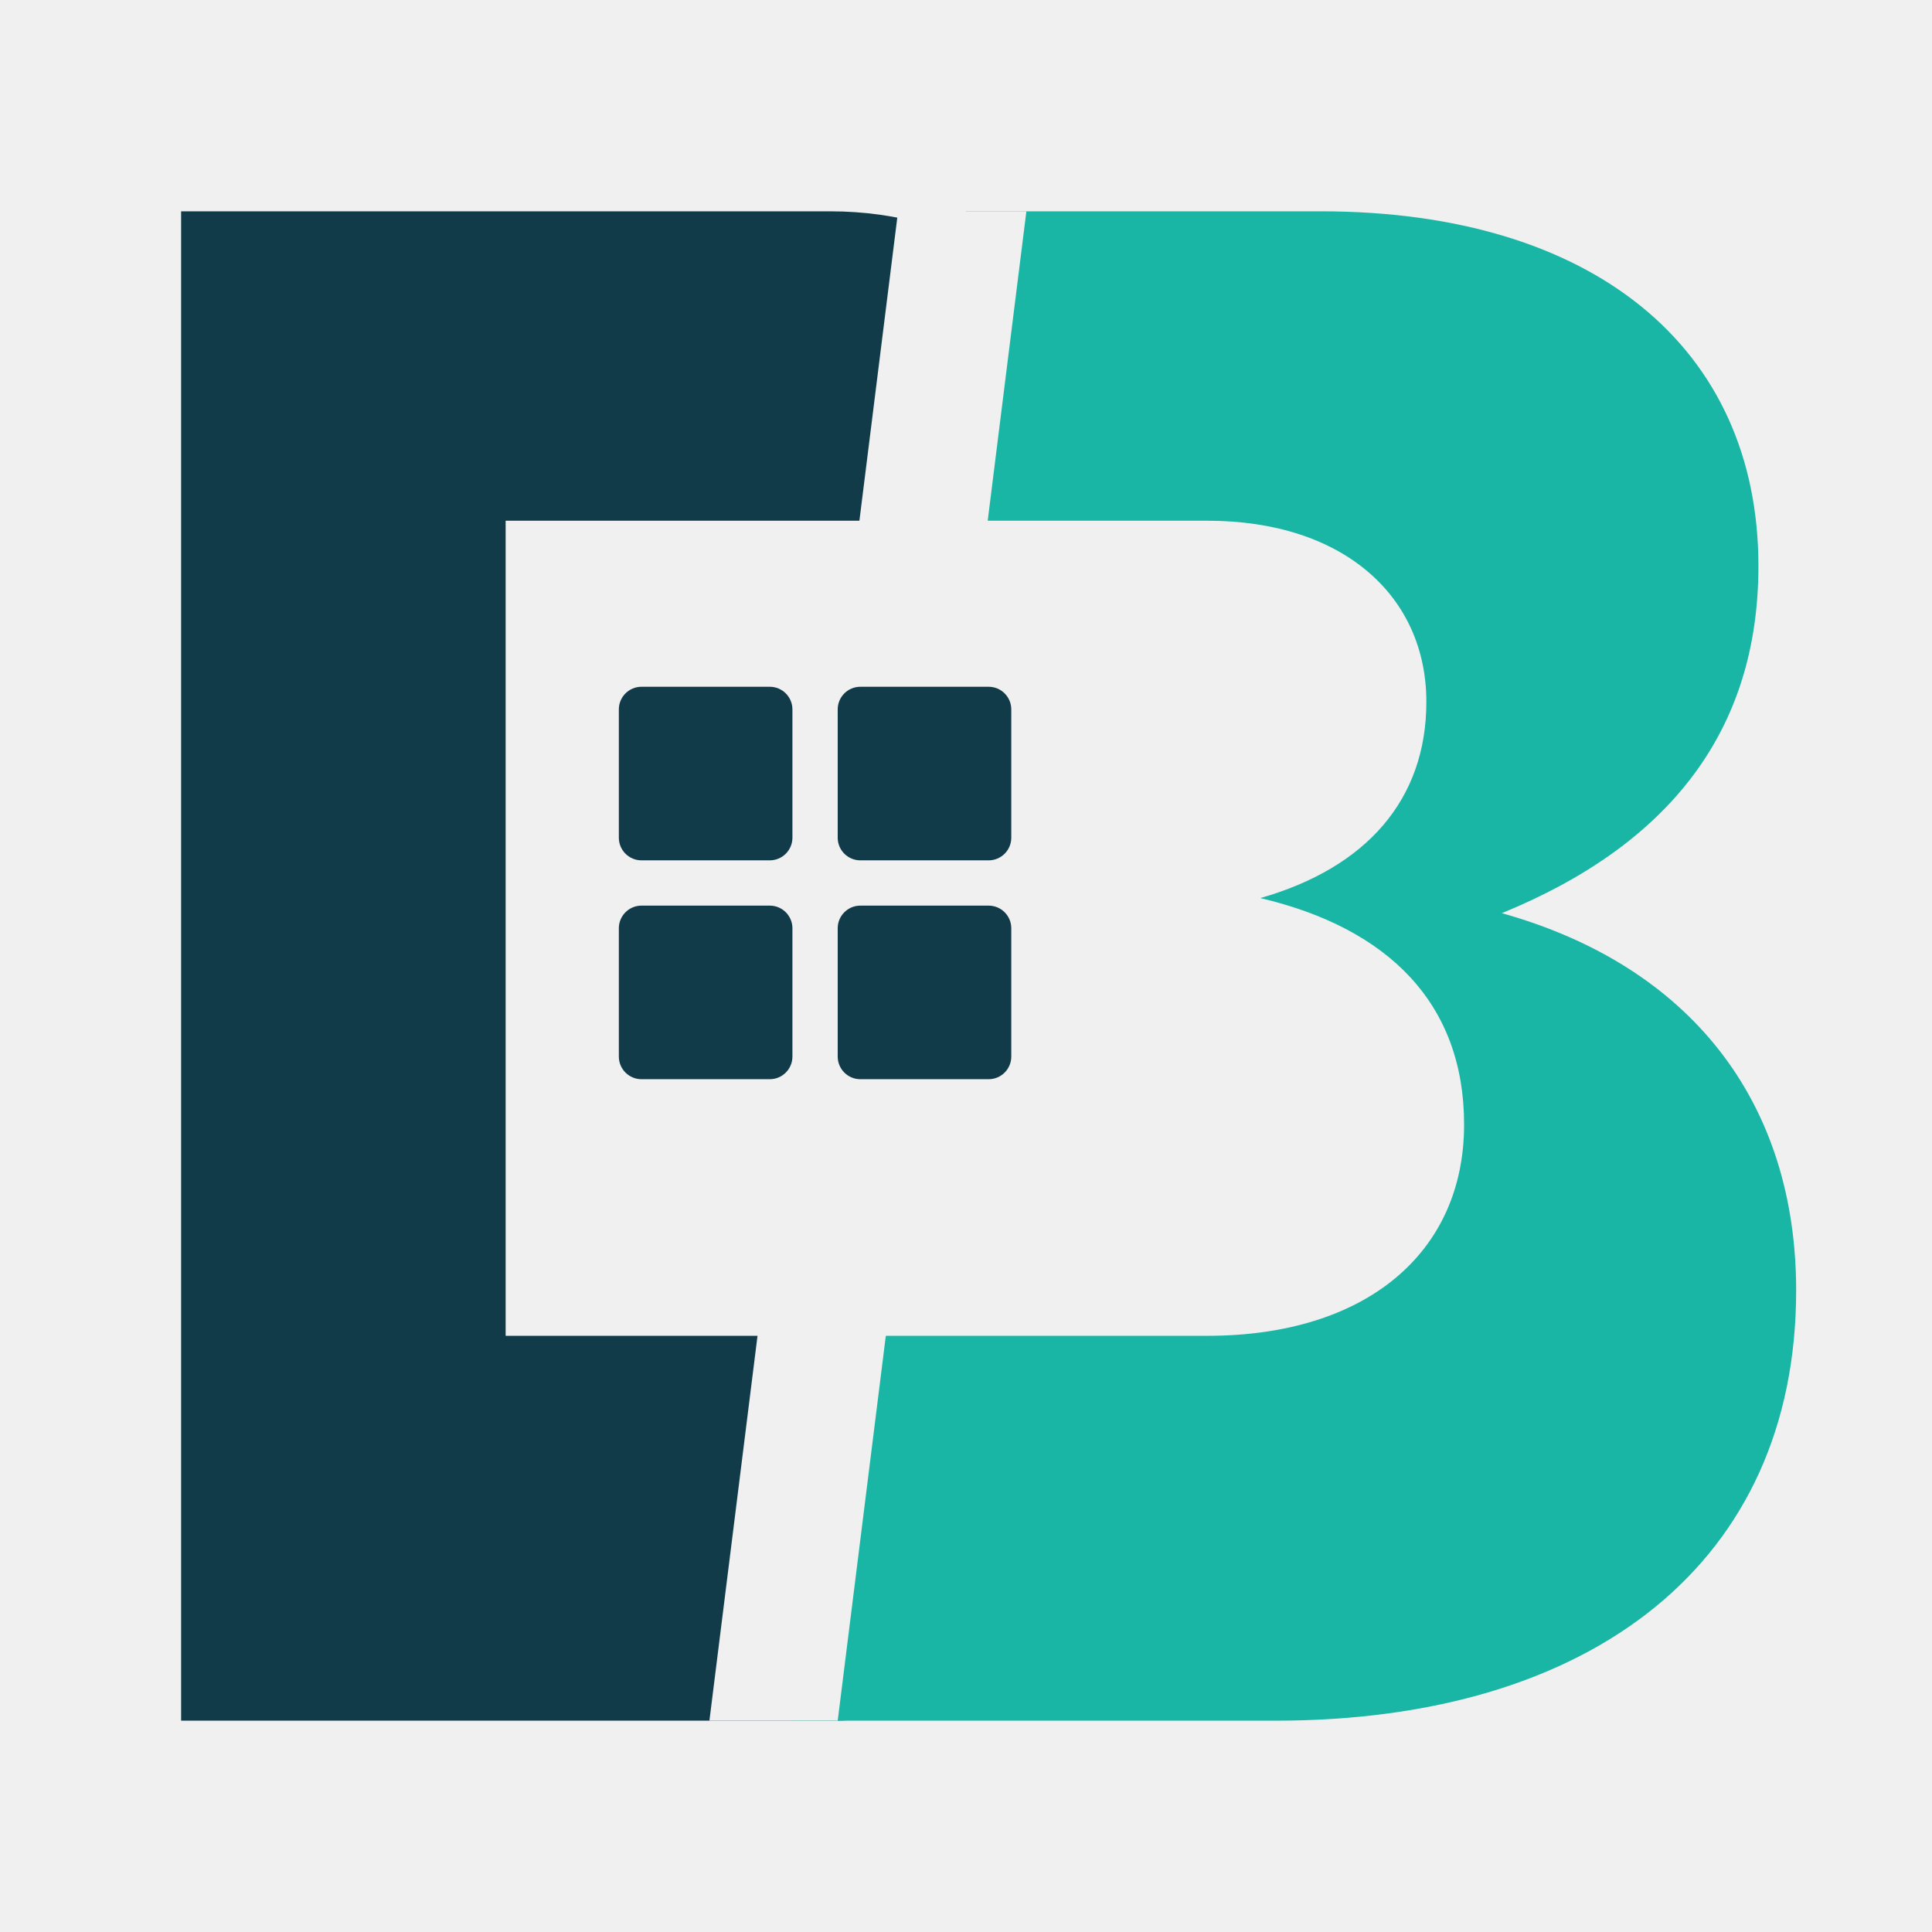
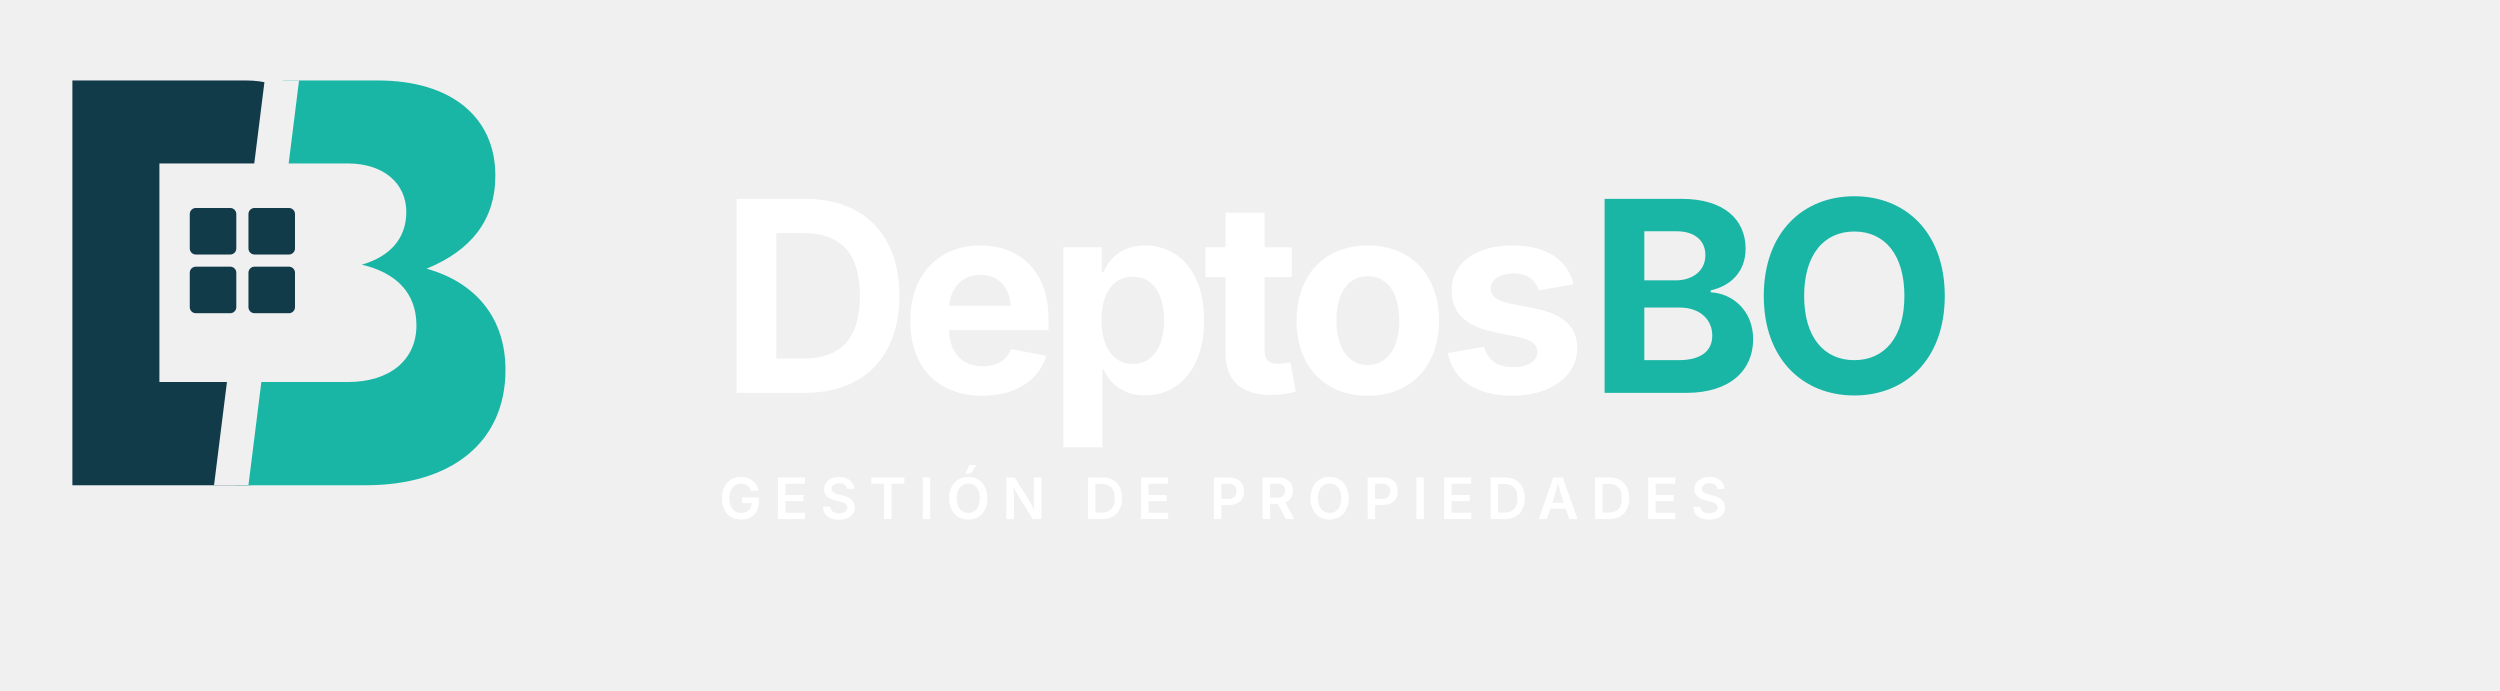
- <svg xmlns="http://www.w3.org/2000/svg" viewBox="0 0 256 256" role="img" aria-label="DeptosBO DB Modular">
-   <defs>
-     <mask id="cut">
-       <rect width="256" height="256" fill="white" />
-       <path d="M119 28h17L111 228H94Z" fill="black" />
-       <path d="M67 69h93c18 0 29 10 29 24 0 13-8 22-22 26 17 4 27 14 27 30 0 17-13 28-34 28H67Z" fill="black" />
-     </mask>
-   </defs>
-   <g mask="url(#cut)">
-     <path d="M24 28h86c36 0 59 39 59 100s-23 100-59 100H24Z" fill="#123B4A" />
-     <path d="M128 28h47c36 0 58 18 58 47 0 22-12 37-34 46 25 7 39 25 39 50 0 36-27 57-69 57h-64Z" fill="#19B6A5" />
+ <svg xmlns="http://www.w3.org/2000/svg" viewBox="0 0 1050 290" role="img" aria-labelledby="title desc">
+   <g transform="translate(10 10) scale(.85)">
+     <defs>
+       <mask id="cut">
+         <rect width="256" height="256" fill="white" />
+         <path d="M119 28h17L111 228H94Z" fill="black" />
+         <path d="M67 69h93c18 0 29 10 29 24 0 13-8 22-22 26 17 4 27 14 27 30 0 17-13 28-34 28H67Z" fill="black" />
+       </mask>
+     </defs>
+     <g mask="url(#cut)">
+       <path d="M24 28h86c36 0 59 39 59 100s-23 100-59 100H24Z" fill="#123B4A" />
+       <path d="M128 28h47c36 0 58 18 58 47 0 22-12 37-34 46 25 7 39 25 39 50 0 36-27 57-69 57h-64Z" fill="#19B6A5" />
+     </g>
+     <g fill="#123B4A">
+       <rect x="82" y="91" width="23" height="23" rx="3" />
+       <rect x="111" y="91" width="23" height="23" rx="3" />
+       <rect x="82" y="120" width="23" height="23" rx="3" />
+       <rect x="111" y="120" width="23" height="23" rx="3" />
+     </g>
  </g>
-   <g fill="#123B4A">
-     <rect x="82" y="91" width="23" height="23" rx="3" />
-     <rect x="111" y="91" width="23" height="23" rx="3" />
-     <rect x="82" y="120" width="23" height="23" rx="3" />
-     <rect x="111" y="120" width="23" height="23" rx="3" />
-   </g>
+   <text x="302" y="165" fill="#FFFFFF" font-family="Inter,Arial,sans-serif" font-size="112" font-weight="700" letter-spacing="-5">Deptos<tspan fill="#19B6A5">BO</tspan>
+   </text>
+   <text x="302" y="218" fill="#FFFFFF" font-family="Inter,Arial,sans-serif" font-size="24" font-weight="600" letter-spacing="5">GESTIÓN DE PROPIEDADES</text>
</svg>
